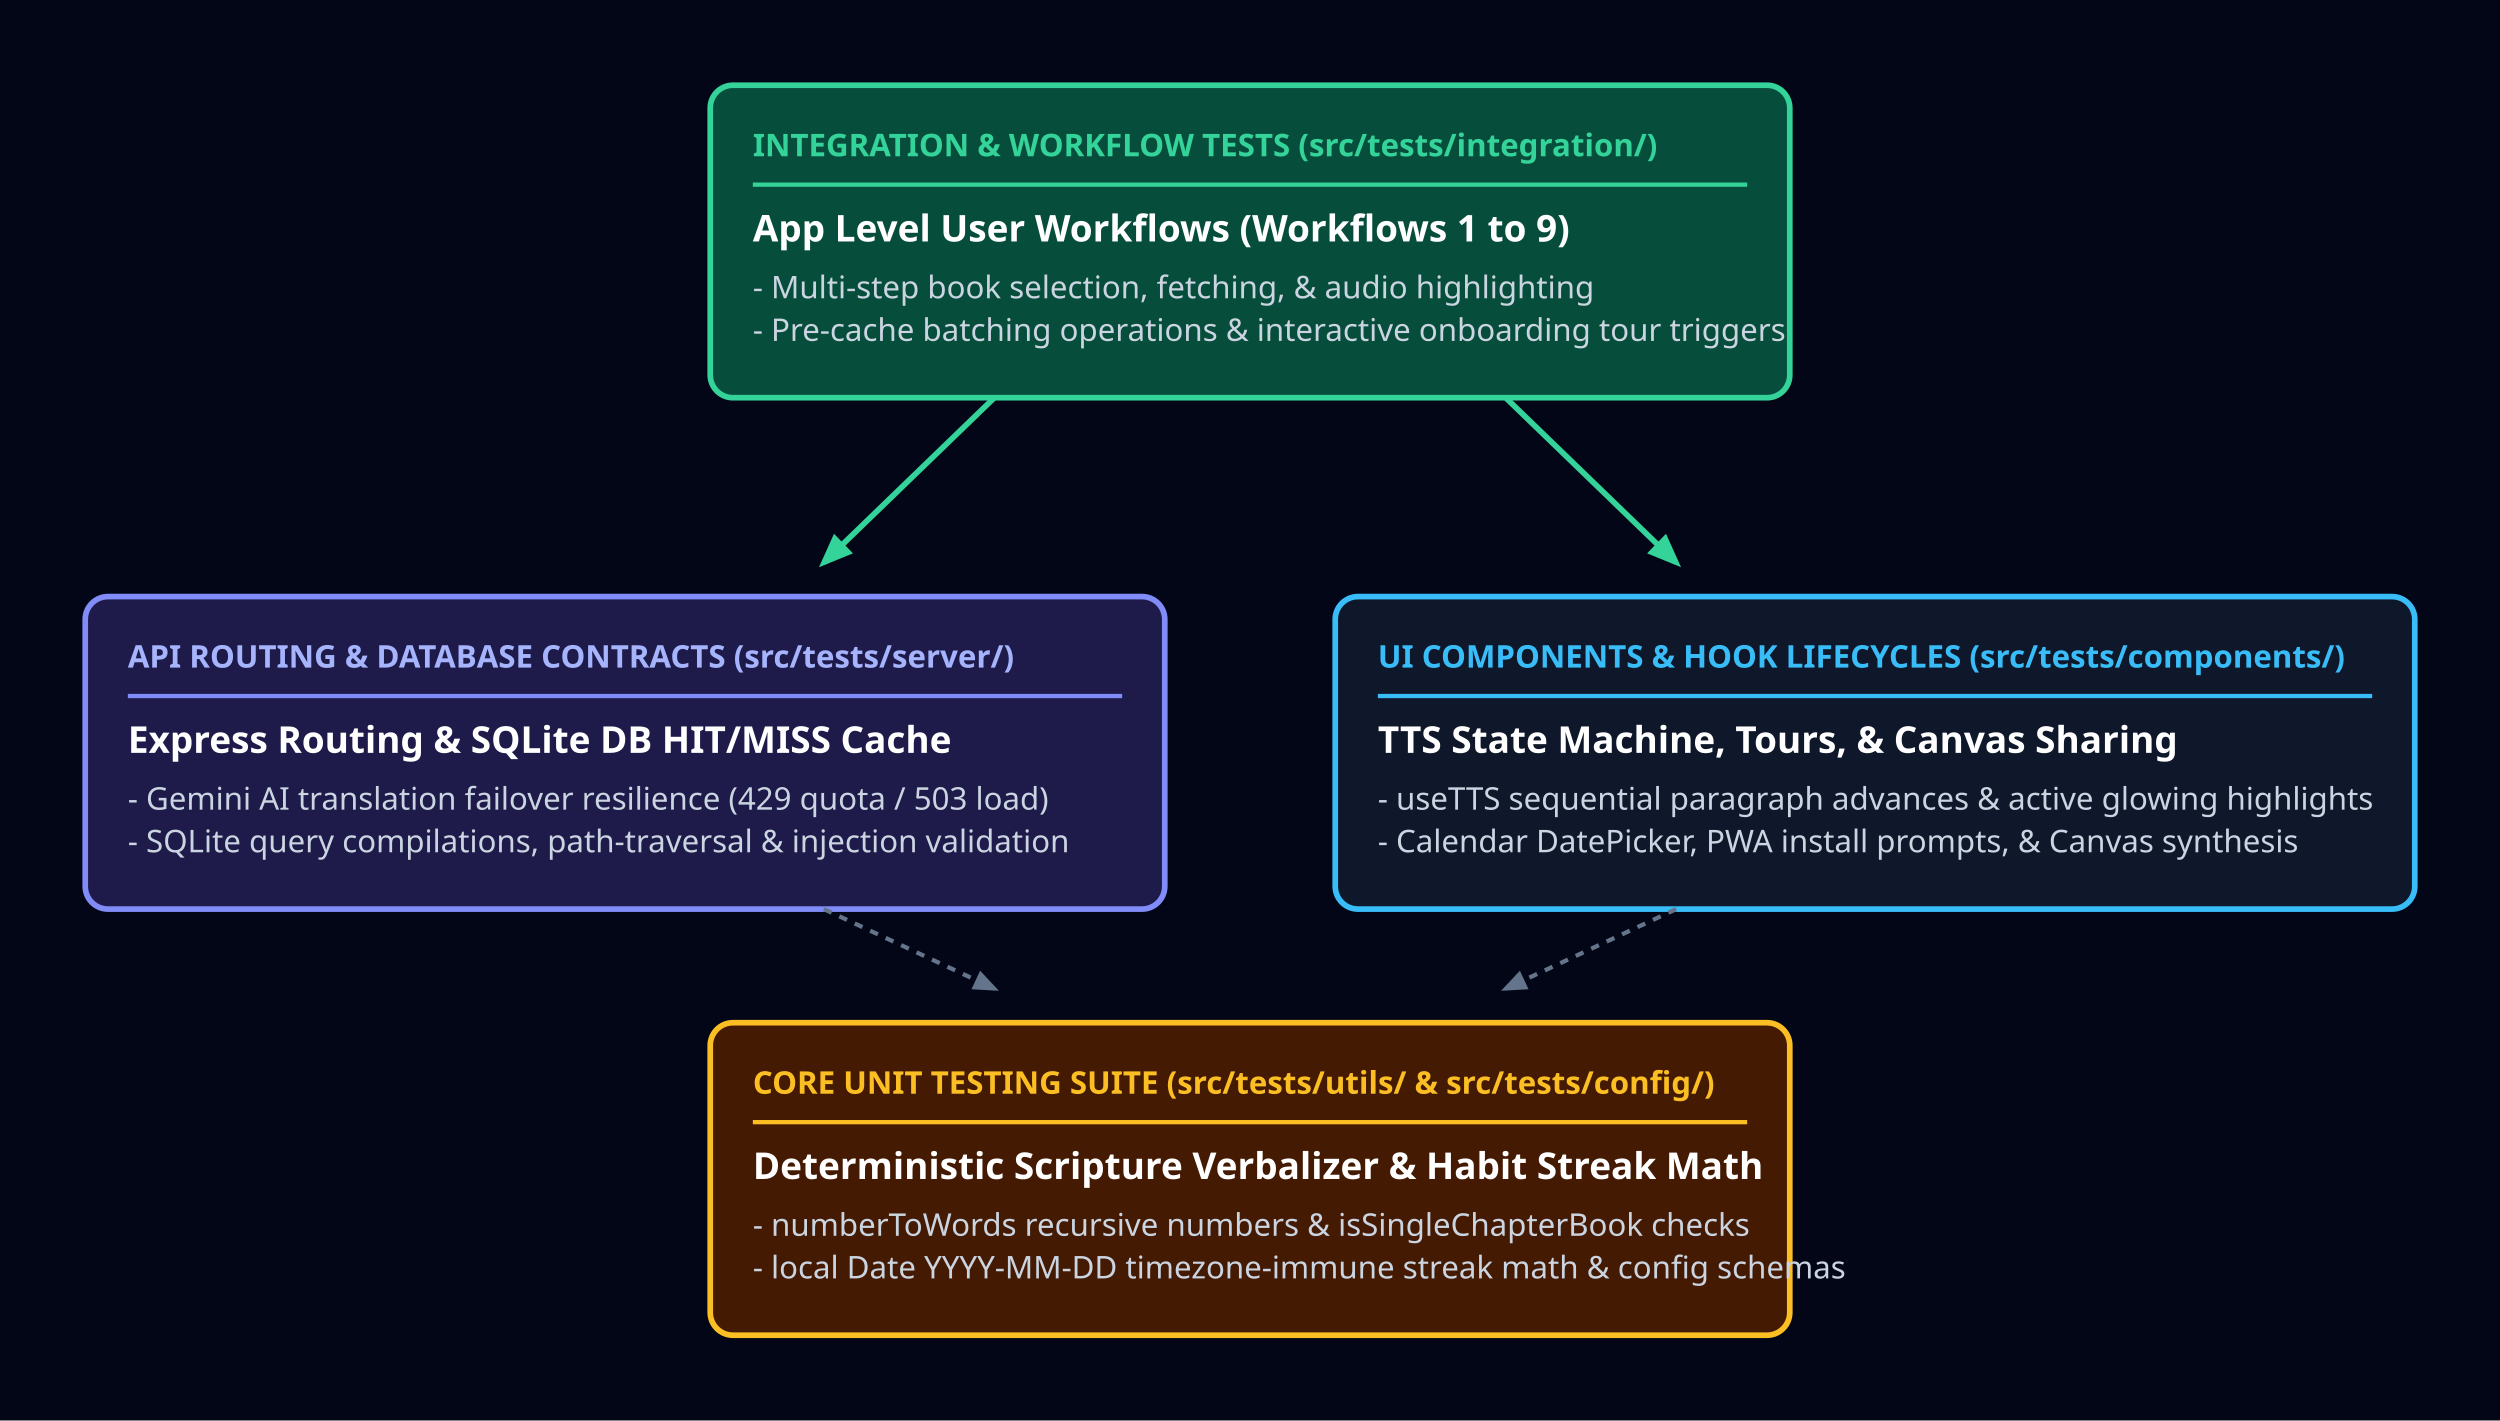
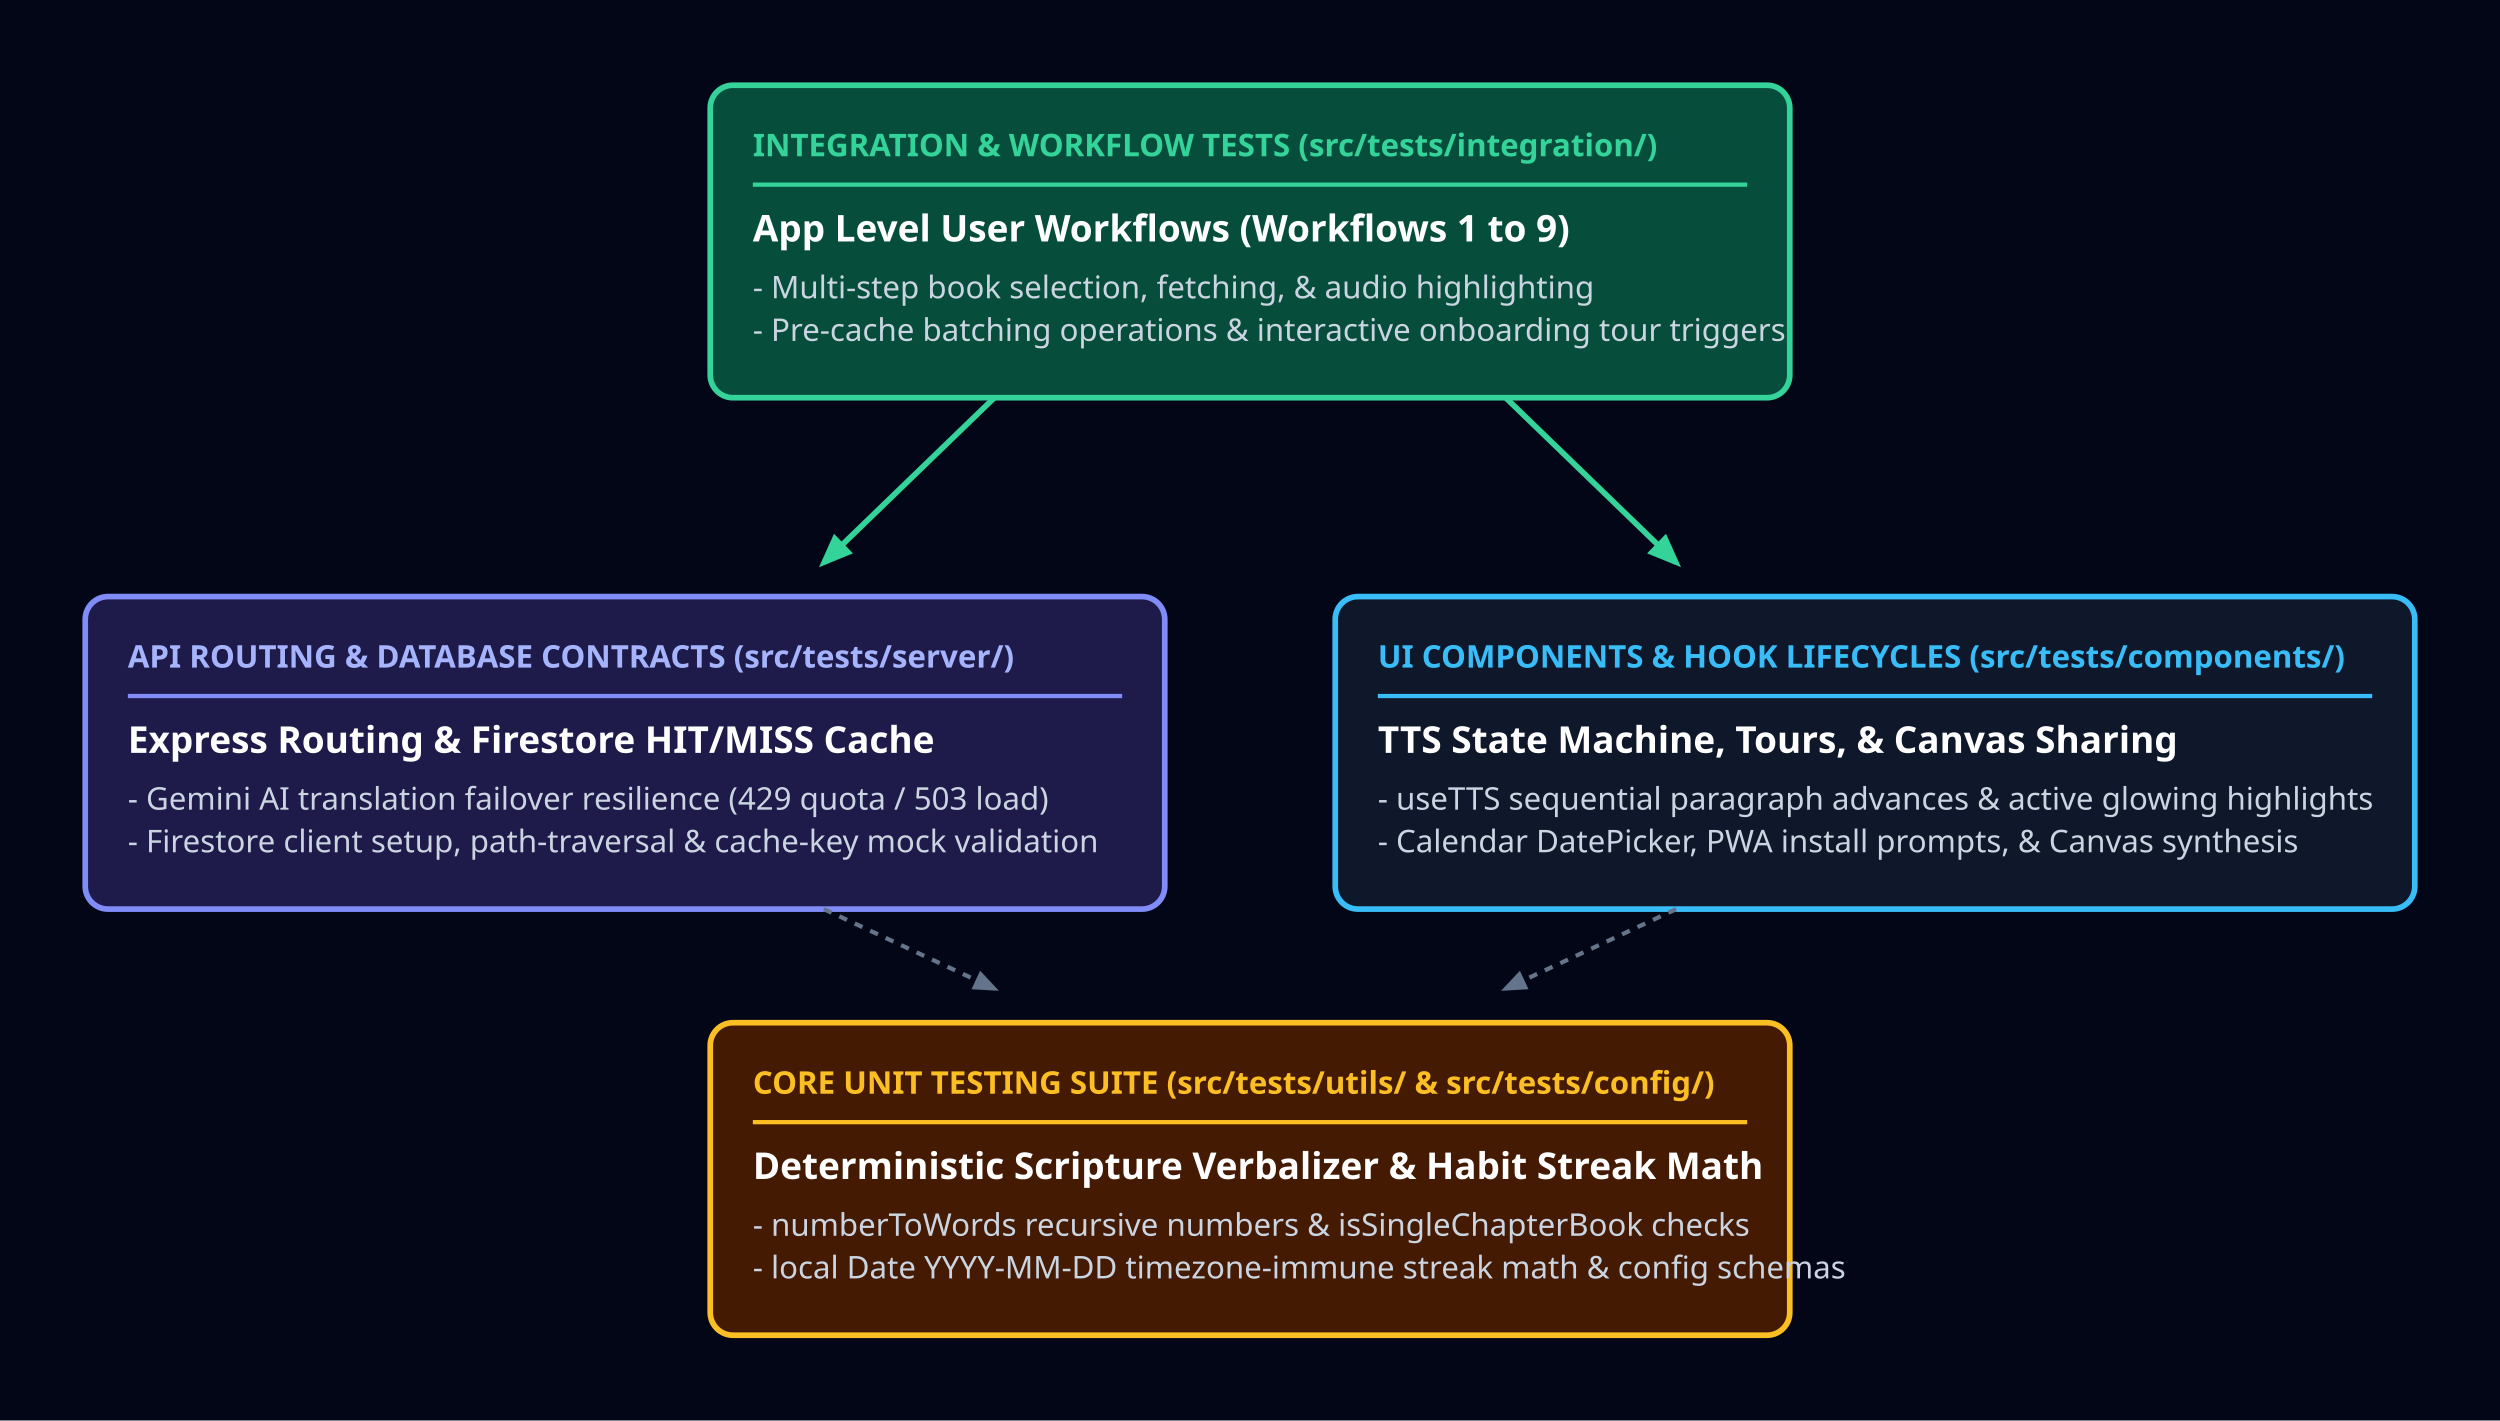
<svg xmlns="http://www.w3.org/2000/svg" viewBox="0 0 880 500" width="100%" height="100%">
  <defs>
    <style>
      .bg { fill: #020617; }
      .b-unit { fill: #451a03; stroke: #fbbf24; stroke-width: 2; }
      .b-api { fill: #1e1b4b; stroke: #818cf8; stroke-width: 2; }
      .b-ui { fill: #0f172a; stroke: #38bdf8; stroke-width: 2; }
      .b-int { fill: #064e3b; stroke: #34d399; stroke-width: 2; }
      .t-t { font-family: system-ui, sans-serif; font-size: 13px; font-weight: bold; fill: #ffffff; }
      .t-b { font-family: system-ui, sans-serif; font-size: 11px; fill: #cbd5e1; }
      .t-lbl-u { font-family: system-ui, sans-serif; font-size: 11px; font-weight: bold; fill: #fbbf24; }
      .t-lbl-api { font-family: system-ui, sans-serif; font-size: 11px; font-weight: bold; fill: #a5b4fc; }
      .t-lbl-ui { font-family: system-ui, sans-serif; font-size: 11px; font-weight: bold; fill: #38bdf8; }
      .t-lbl-int { font-family: system-ui, sans-serif; font-size: 11px; font-weight: bold; fill: #34d399; }
      .al { stroke: #64748b; stroke-width: 1.5; fill: none; stroke-dasharray: 3,3; }
      .al-a { stroke: #34d399; stroke-width: 2; fill: none; }
    </style>
    <marker id="arrow" viewBox="0 0 10 10" refX="8" refY="5" markerWidth="6" markerHeight="6" orient="auto-start-reverse">
      <path d="M 0 1 L 10 5 L 0 9 z" fill="#64748b" />
    </marker>
    <marker id="arrow-active" viewBox="0 0 10 10" refX="8" refY="5" markerWidth="6" markerHeight="6" orient="auto-start-reverse">
      <path d="M 0 1 L 10 5 L 0 9 z" fill="#34d399" />
    </marker>
  </defs>
  <rect width="100%" height="100%" class="bg" />
  <rect x="250" y="30" width="380" height="110" rx="8" class="b-int" />
  <text x="265" y="55" class="t-lbl-int">INTEGRATION &amp; WORKFLOW TESTS (src/tests/integration/)</text>
  <path d="M 265 65 L 615 65" stroke="#34d399" stroke-width="1.5" />
  <text x="265" y="85" class="t-t">App Level User Workflows (Workflows 1 to 9)</text>
  <text x="265" y="105" class="t-b">- Multi-step book selection, fetching, &amp; audio highlighting</text>
  <text x="265" y="120" class="t-b">- Pre-cache batching operations &amp; interactive onboarding tour triggers</text>
  <rect x="30" y="210" width="380" height="110" rx="8" class="b-api" />
  <text x="45" y="235" class="t-lbl-api">API ROUTING &amp; DATABASE CONTRACTS (src/tests/server/)</text>
  <path d="M 45 245 L 395 245" stroke="#818cf8" stroke-width="1.5" />
-   <text x="45" y="265" class="t-t">Express Routing &amp; SQLite DB HIT/MISS Cache</text>
+   <text x="45" y="265" class="t-t">Express Routing &amp; Firestore HIT/MISS Cache</text>
  <text x="45" y="285" class="t-b">- Gemini AI translation failover resilience (429 quota / 503 load)</text>
-   <text x="45" y="300" class="t-b">- SQLite query compilations, path-traversal &amp; injection validation</text>
+   <text x="45" y="300" class="t-b">- Firestore client setup, path-traversal &amp; cache-key mock validation</text>
  <rect x="470" y="210" width="380" height="110" rx="8" class="b-ui" />
  <text x="485" y="235" class="t-lbl-ui">UI COMPONENTS &amp; HOOK LIFECYCLES (src/tests/components/)</text>
  <path d="M 485 245 L 835 245" stroke="#38bdf8" stroke-width="1.5" />
  <text x="485" y="265" class="t-t">TTS State Machine, Tours, &amp; Canvas Sharing</text>
  <text x="485" y="285" class="t-b">- useTTS sequential paragraph advances &amp; active glowing highlights</text>
  <text x="485" y="300" class="t-b">- Calendar DatePicker, PWA install prompts, &amp; Canvas synthesis</text>
  <rect x="250" y="360" width="380" height="110" rx="8" class="b-unit" />
  <text x="265" y="385" class="t-lbl-u">CORE UNIT TESTING SUITE (src/tests/utils/ &amp; src/tests/config/)</text>
  <path d="M 265 395 L 615 395" stroke="#fbbf24" stroke-width="1.5" />
  <text x="265" y="415" class="t-t">Deterministic Scripture Verbalizer &amp; Habit Streak Math</text>
  <text x="265" y="435" class="t-b">- numberToWords recursive numbers &amp; isSingleChapterBook checks</text>
  <text x="265" y="450" class="t-b">- local Date YYYY-MM-DD timezone-immune streak math &amp; config schemas</text>
  <path d="M 350 140 L 290 198" class="al-a" marker-end="url(#arrow-active)" />
  <path d="M 530 140 L 590 198" class="al-a" marker-end="url(#arrow-active)" />
  <path d="M 290 320 L 350 348" class="al" marker-end="url(#arrow)" />
  <path d="M 590 320 L 530 348" class="al" marker-end="url(#arrow)" />
</svg>
